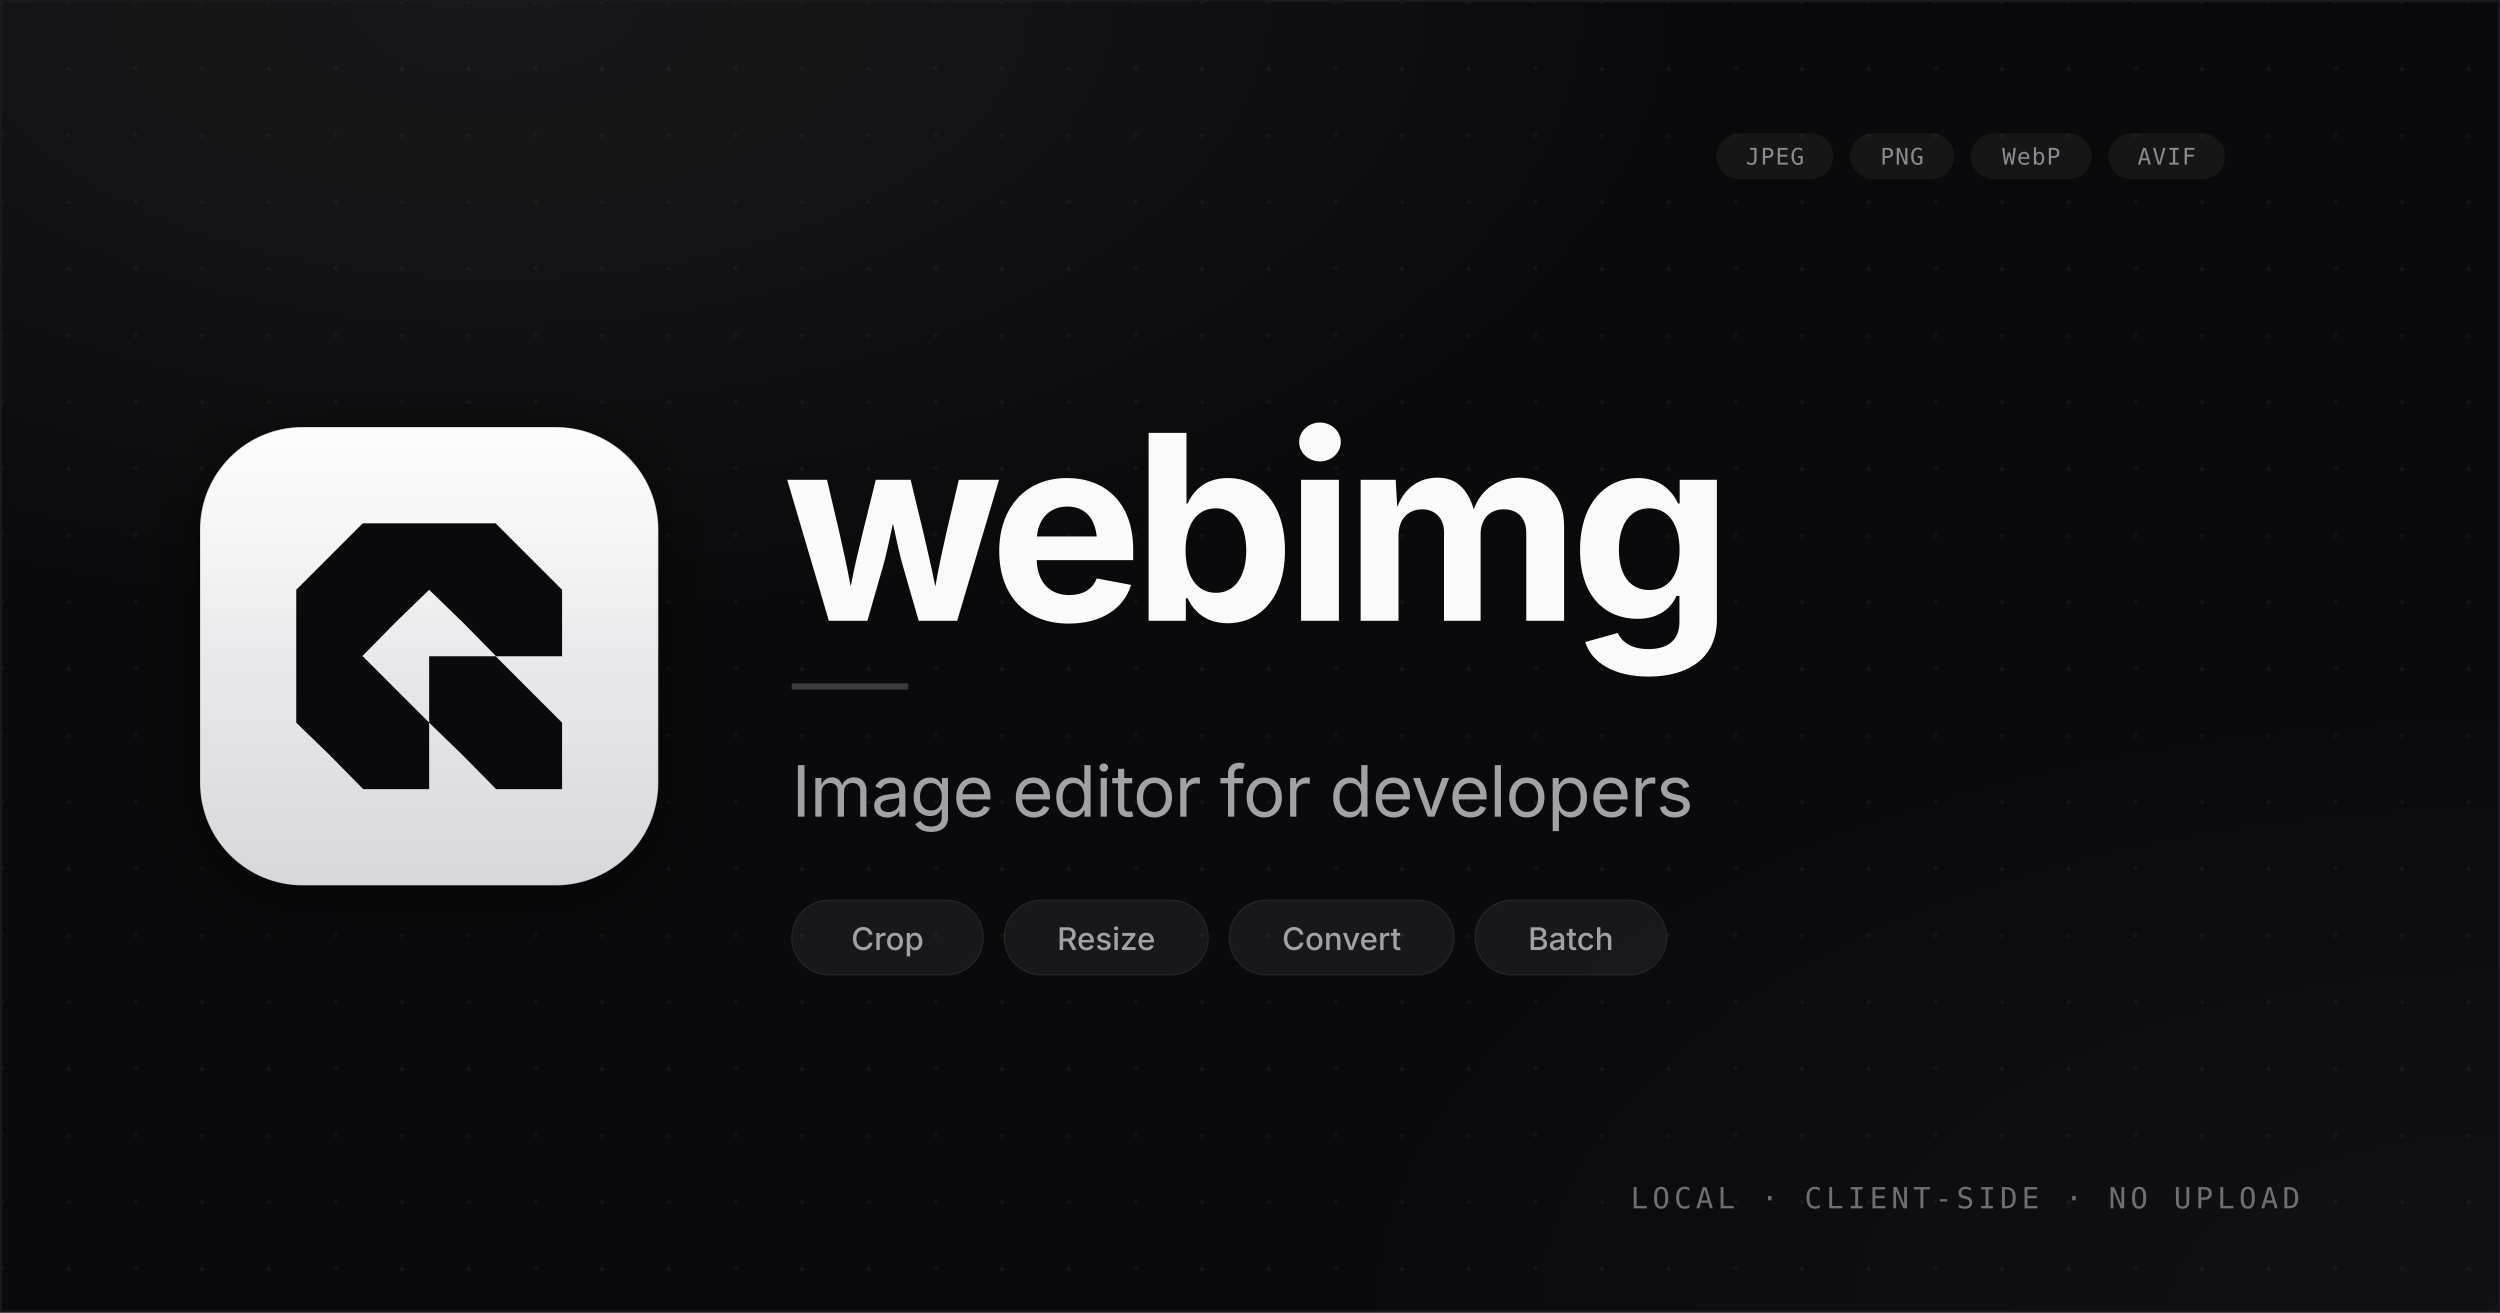
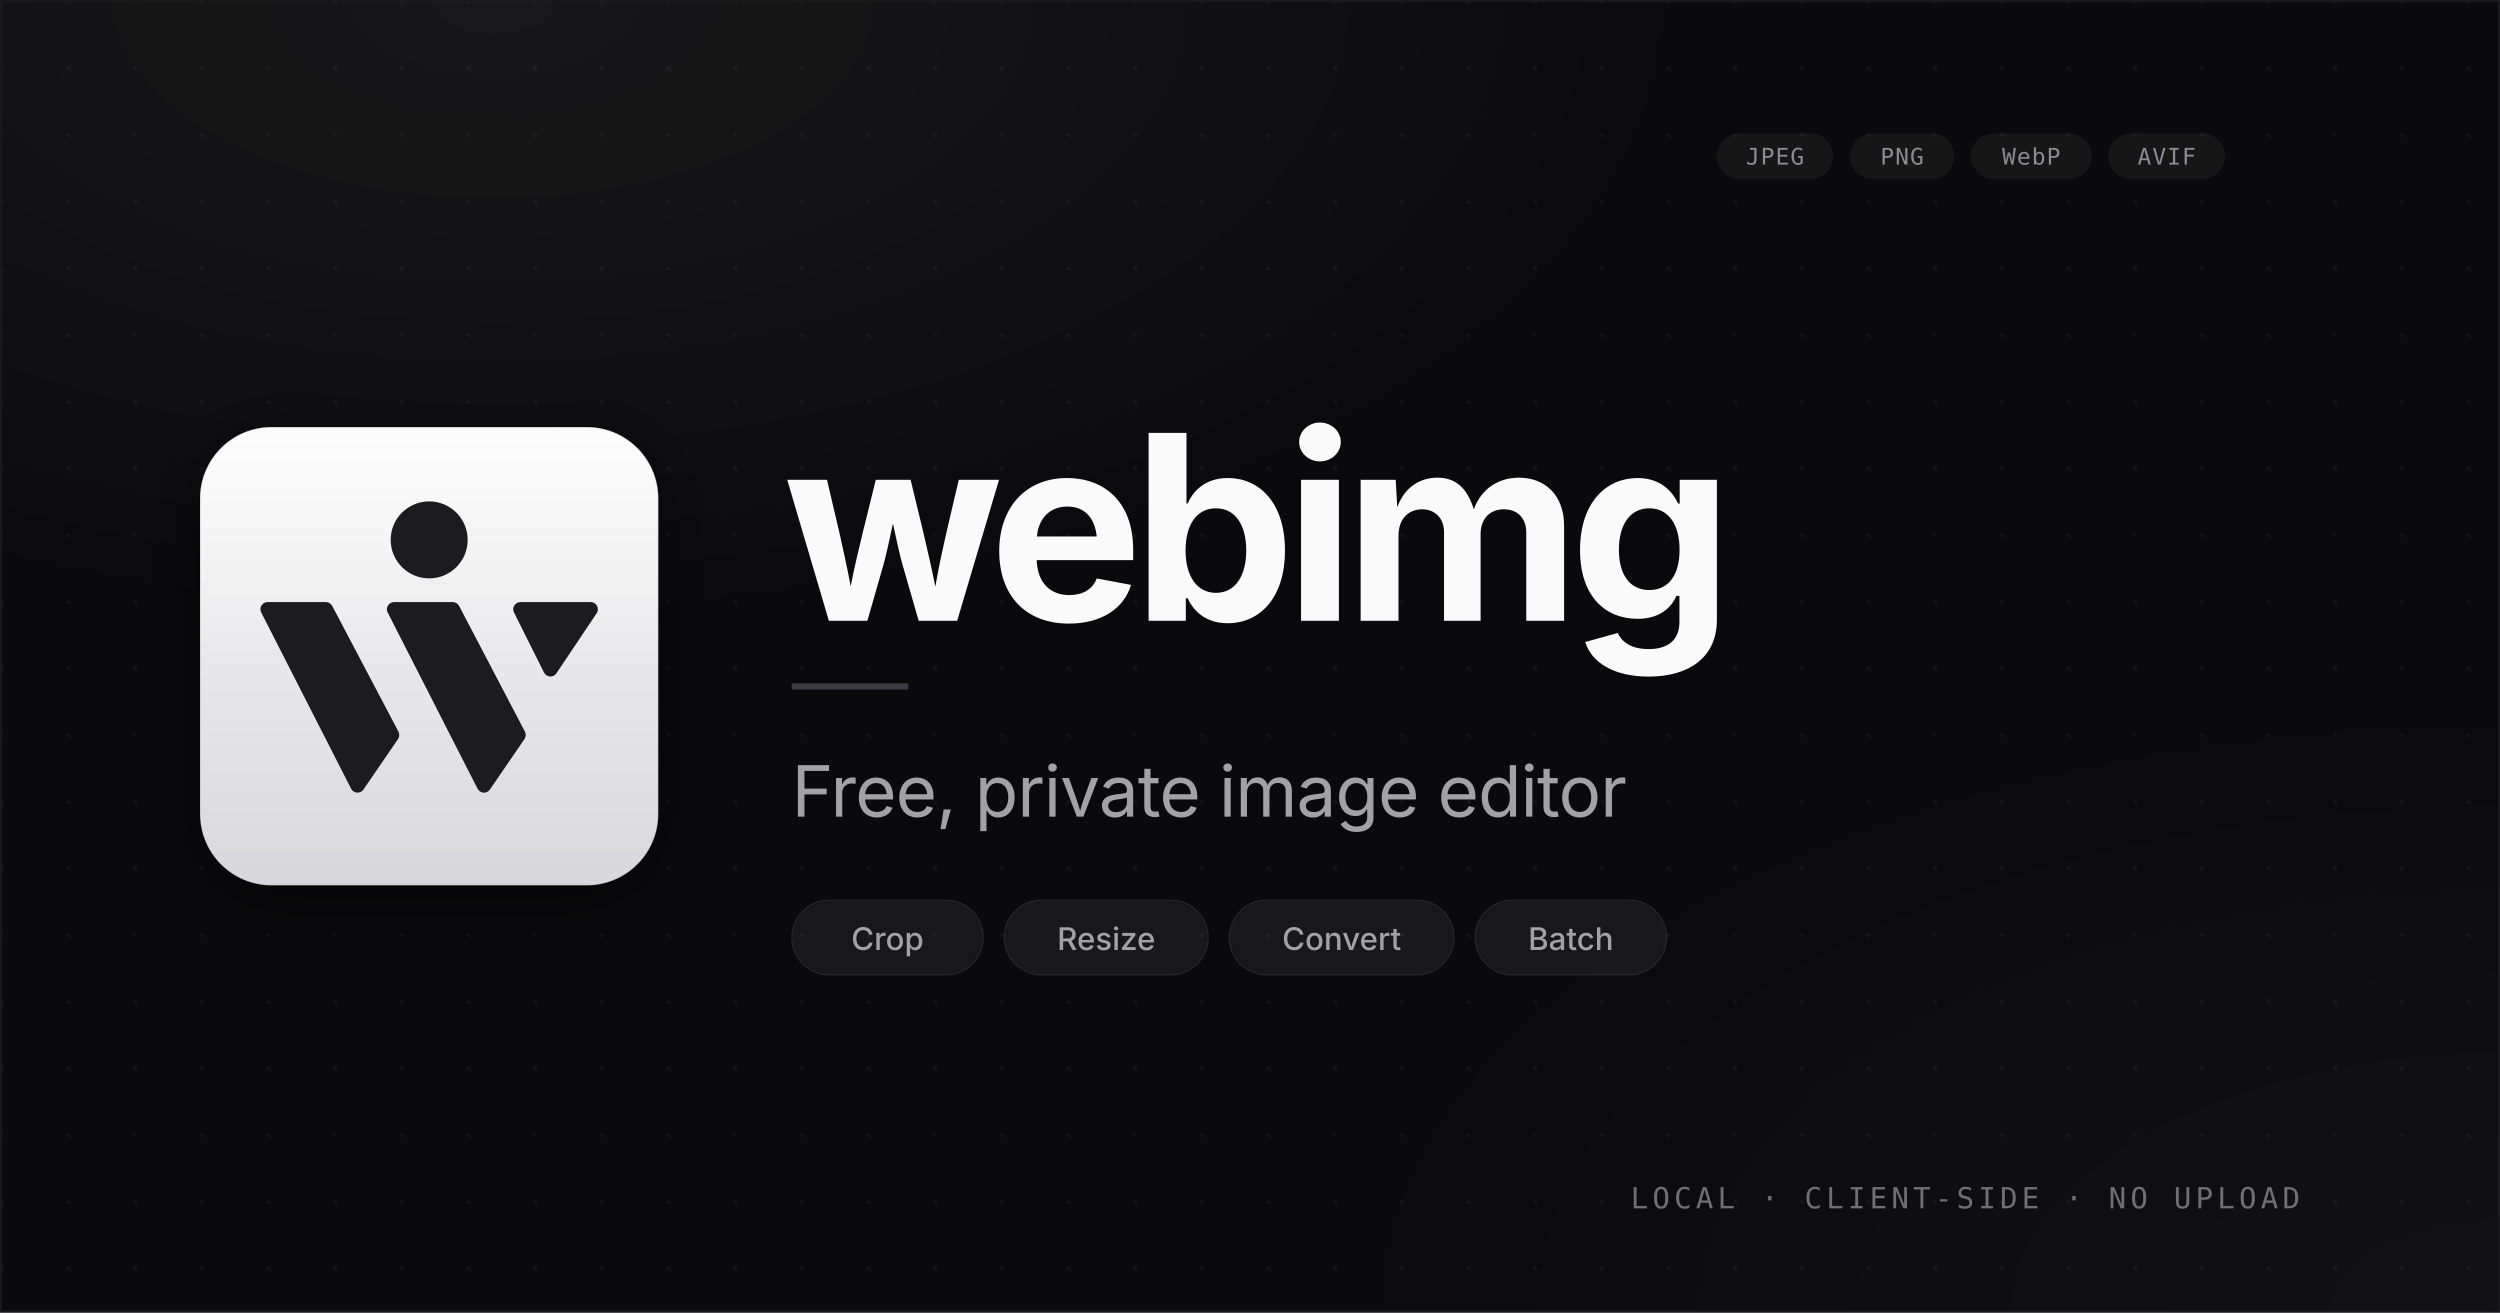
<svg xmlns="http://www.w3.org/2000/svg" viewBox="0 0 1200 630" width="1200" height="630">
  <defs>
    <radialGradient id="glow" cx="20%" cy="0%" r="80%">
      <stop offset="0%" stop-color="#ffffff" stop-opacity="0.06" />
      <stop offset="60%" stop-color="#ffffff" stop-opacity="0" />
    </radialGradient>
    <radialGradient id="glow2" cx="100%" cy="100%" r="60%">
      <stop offset="0%" stop-color="#ffffff" stop-opacity="0.03" />
      <stop offset="80%" stop-color="#ffffff" stop-opacity="0" />
    </radialGradient>
    <linearGradient id="plate" x1="0%" y1="0%" x2="0%" y2="100%">
      <stop offset="0%" stop-color="#fafafa" />
      <stop offset="100%" stop-color="#d8d8dc" />
    </linearGradient>
    <linearGradient id="plateShine" x1="0%" y1="0%" x2="0%" y2="50%">
      <stop offset="0%" stop-color="#ffffff" stop-opacity="0.45" />
      <stop offset="100%" stop-color="#ffffff" stop-opacity="0" />
    </linearGradient>
    <pattern id="dots" x="0" y="0" width="32" height="32" patternUnits="userSpaceOnUse">
      <circle cx="1" cy="1" r="1" fill="#ffffff" fill-opacity="0.04" />
    </pattern>
  </defs>
  <rect width="1200" height="630" fill="#0a0a0c" />
  <rect width="1200" height="630" fill="url(#dots)" />
  <rect width="1200" height="630" fill="url(#glow)" />
  <rect width="1200" height="630" fill="url(#glow2)" />
  <rect x="0.5" y="0.5" width="1199" height="629" fill="none" stroke="#1a1a1e" stroke-width="1" />
  <g transform="translate(96 205)">
-     <rect x="0" y="6" width="220" height="220" rx="49.28" fill="#000000" fill-opacity="0.5" filter="blur(16px)" />
-     <rect width="220" height="220" rx="49.28" fill="url(#plate)" />
-     <rect width="220" height="220" rx="49.28" fill="url(#plateShine)" />
-     <rect width="220" height="220" rx="49.28" fill="none" stroke="#000000" stroke-opacity="0.18" stroke-width="0.5" />
-     <g transform="translate(46.2 46.2) scale(0.4984)" fill="#0a0a0c">
-       <path d="M256 64V128H192.5L160 95L128 64L96 95L63.5 128H64L128 192V256H64.5L32 223L0 192V64L64 0H192L256 64ZM256 192V256H192.5L160 223L128 192V128H192L256 192Z" />
+     <rect x="0" y="6" width="220" height="220" rx="34.32" fill="#000000" fill-opacity="0.5" filter="blur(16px)" />
+     <rect width="220" height="220" rx="34.32" fill="url(#plate)" />
+     <rect width="220" height="220" rx="34.32" fill="url(#plateShine)" />
+     <rect width="220" height="220" rx="34.32" fill="none" stroke="#000000" stroke-opacity="0.18" stroke-width="0.5" />
+     <g transform="scale(0.4297)" fill="#1c1c1e">
+       <path d="M140.62 195.5H75.511C69.535 195.5 65.669 201.813 68.385 207.136L168.831 404.011C171.589 409.417 179.126 409.904 182.556 404.898L221.219 348.481C222.898 346.033 223.082 342.856 221.698 340.23L147.698 199.771C146.314 197.144 143.589 195.5 140.62 195.5Z" />
+       <path d="M310.085 404.011L209.639 207.136C206.923 201.813 210.789 195.5 216.765 195.5H282.36C285.337 195.5 288.067 197.153 289.448 199.79L362.97 340.237C364.344 342.86 364.156 346.027 362.482 348.469L323.811 404.898C320.38 409.904 312.843 409.417 310.085 404.011Z" />
+       <path d="M436.454 195.5H357.892C351.945 195.5 348.077 201.758 350.737 207.078L384.301 274.206C387.044 279.692 394.686 280.177 398.101 275.083L443.099 207.954C446.662 202.639 442.853 195.5 436.454 195.5Z" />
+       <path d="M299 126C299 149.748 279.748 169 256 169C232.252 169 213 149.748 213 126C213 102.252 232.252 83 256 83C279.748 83 299 102.252 299 126Z" />
    </g>
  </g>
  <g transform="translate(376 0)">
    <text x="0" y="298" font-family="-apple-system, BlinkMacSystemFont, 'Segoe UI', system-ui, sans-serif" font-size="124" font-weight="700" fill="#fafafa" letter-spacing="-5">webimg</text>
    <rect x="4" y="328" width="56" height="3" fill="#3a3a40" />
-     <text x="4" y="392" font-family="-apple-system, BlinkMacSystemFont, 'Segoe UI', system-ui, sans-serif" font-size="34" font-weight="400" fill="#a1a1a6" letter-spacing="-0.4">Image editor for developers</text>
+     <text x="4" y="392" font-family="-apple-system, BlinkMacSystemFont, 'Segoe UI', system-ui, sans-serif" font-size="34" font-weight="400" fill="#a1a1a6" letter-spacing="-0.4">Free, private image editor</text>
    <g transform="translate(4 432)">
      <g transform="translate(0 0)">
        <rect width="92" height="36" rx="18" fill="#ffffff" fill-opacity="0.06" stroke="#ffffff" stroke-opacity="0.09" stroke-width="0.5" />
        <text x="46" y="24" font-family="-apple-system, system-ui, sans-serif" font-size="15" font-weight="500" fill="#a1a1a6" text-anchor="middle">Crop</text>
      </g>
      <g transform="translate(102 0)">
        <rect width="98" height="36" rx="18" fill="#ffffff" fill-opacity="0.06" stroke="#ffffff" stroke-opacity="0.09" stroke-width="0.5" />
        <text x="49" y="24" font-family="-apple-system, system-ui, sans-serif" font-size="15" font-weight="500" fill="#a1a1a6" text-anchor="middle">Resize</text>
      </g>
      <g transform="translate(210 0)">
        <rect width="108" height="36" rx="18" fill="#ffffff" fill-opacity="0.06" stroke="#ffffff" stroke-opacity="0.09" stroke-width="0.5" />
        <text x="54" y="24" font-family="-apple-system, system-ui, sans-serif" font-size="15" font-weight="500" fill="#a1a1a6" text-anchor="middle">Convert</text>
      </g>
      <g transform="translate(328 0)">
        <rect width="92" height="36" rx="18" fill="#ffffff" fill-opacity="0.06" stroke="#ffffff" stroke-opacity="0.09" stroke-width="0.5" />
        <text x="46" y="24" font-family="-apple-system, system-ui, sans-serif" font-size="15" font-weight="500" fill="#a1a1a6" text-anchor="middle">Batch</text>
      </g>
    </g>
  </g>
  <g transform="translate(1104 580)">
    <text x="0" y="0" font-family="ui-monospace, SFMono-Regular, Menlo, Consolas, monospace" font-size="14" font-weight="500" fill="#6e6e73" text-anchor="end" letter-spacing="2">LOCAL · CLIENT-SIDE · NO UPLOAD</text>
  </g>
  <g transform="translate(1104 64)" text-anchor="end">
    <g transform="translate(-280 0)">
      <rect width="56" height="22" rx="11" fill="#ffffff" fill-opacity="0.05" />
      <text x="28" y="15" font-family="ui-monospace, monospace" font-size="11" font-weight="500" fill="#8a8a90" text-anchor="middle" letter-spacing="0.5">JPEG</text>
    </g>
    <g transform="translate(-216 0)">
      <rect width="50" height="22" rx="11" fill="#ffffff" fill-opacity="0.05" />
      <text x="25" y="15" font-family="ui-monospace, monospace" font-size="11" font-weight="500" fill="#8a8a90" text-anchor="middle" letter-spacing="0.5">PNG</text>
    </g>
    <g transform="translate(-158 0)">
      <rect width="58" height="22" rx="11" fill="#ffffff" fill-opacity="0.05" />
      <text x="29" y="15" font-family="ui-monospace, monospace" font-size="11" font-weight="500" fill="#8a8a90" text-anchor="middle" letter-spacing="0.5">WebP</text>
    </g>
    <g transform="translate(-92 0)">
      <rect width="56" height="22" rx="11" fill="#ffffff" fill-opacity="0.05" />
      <text x="28" y="15" font-family="ui-monospace, monospace" font-size="11" font-weight="500" fill="#8a8a90" text-anchor="middle" letter-spacing="0.5">AVIF</text>
    </g>
  </g>
</svg>
